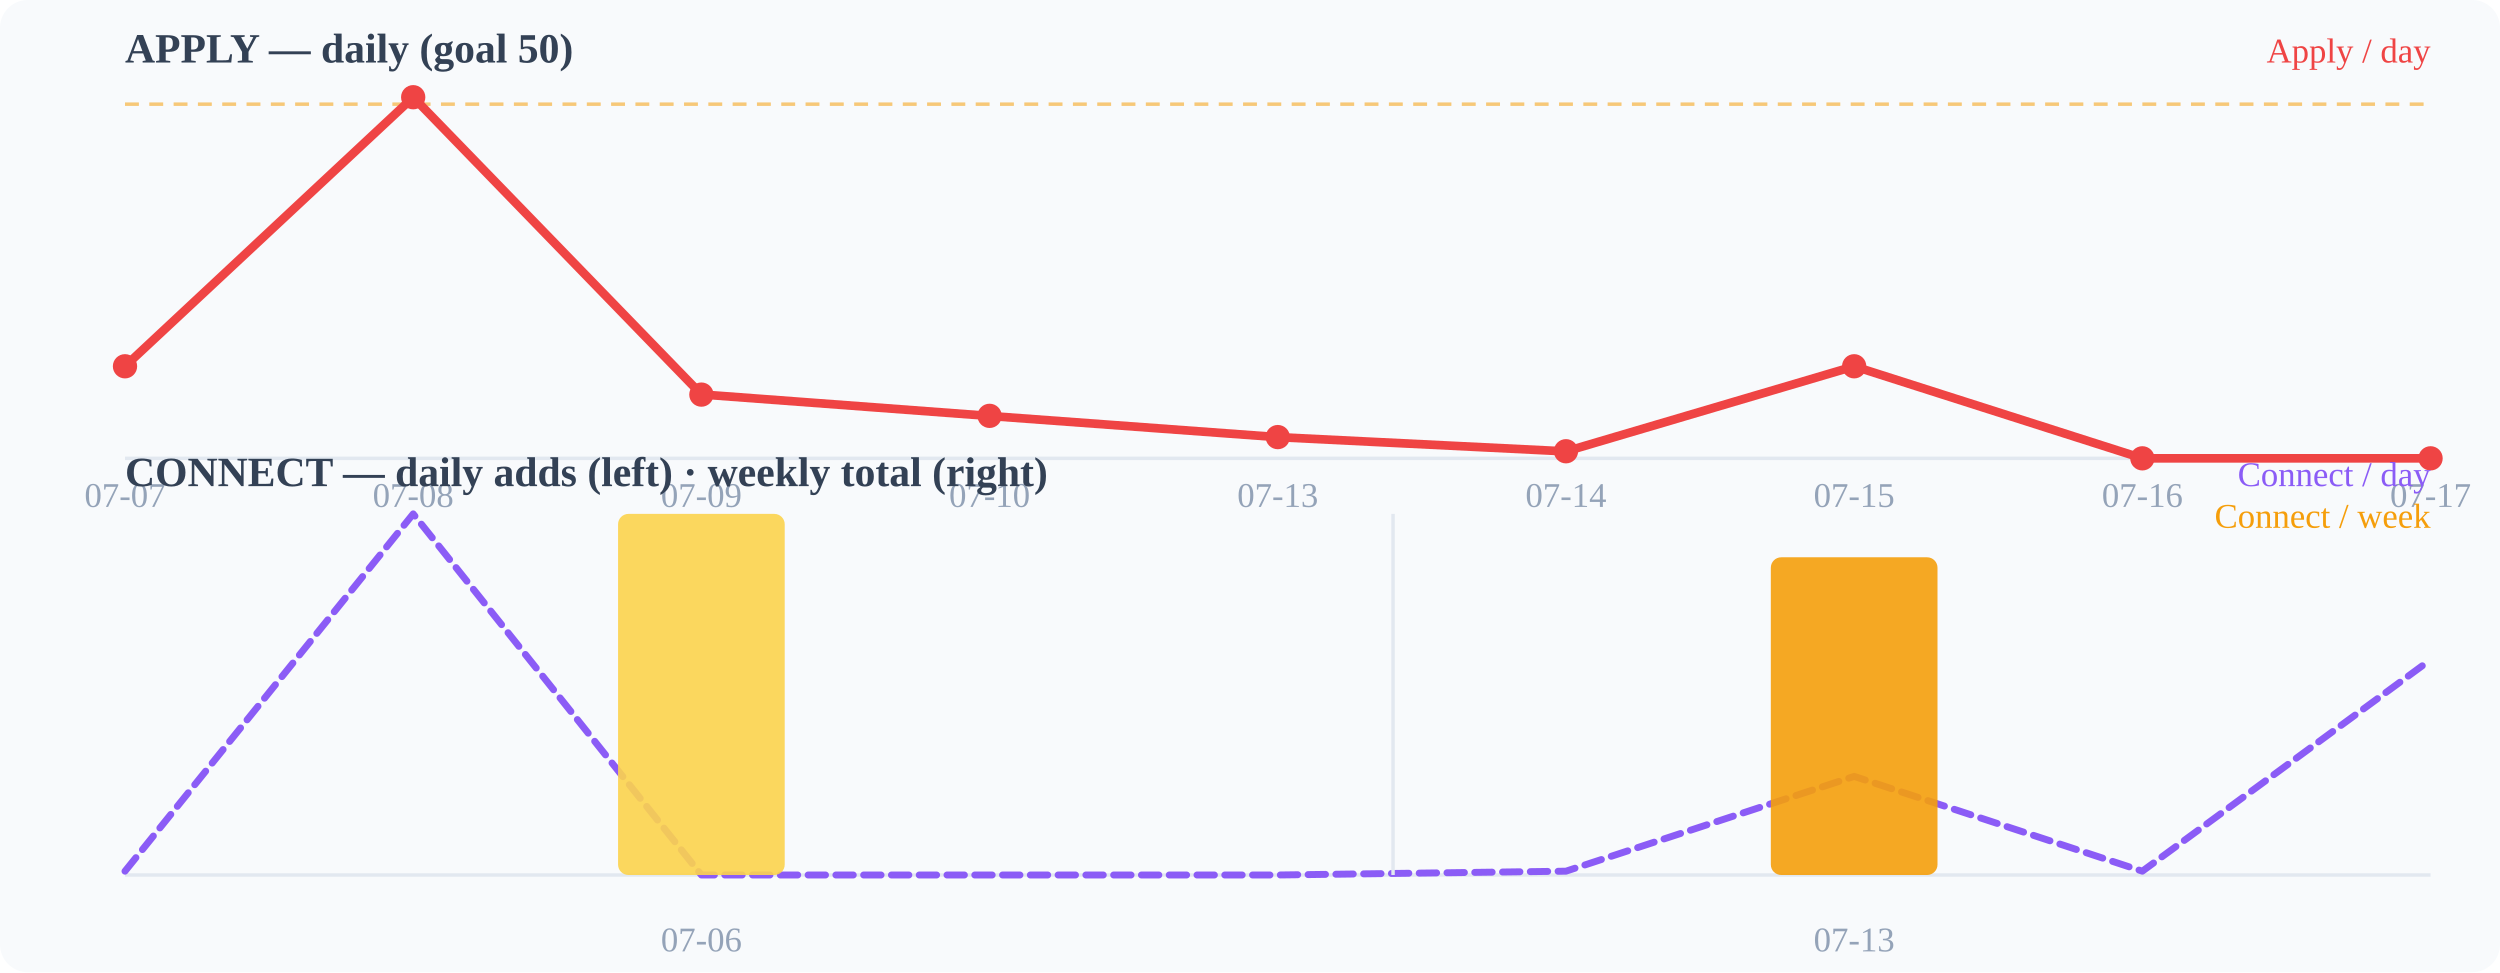
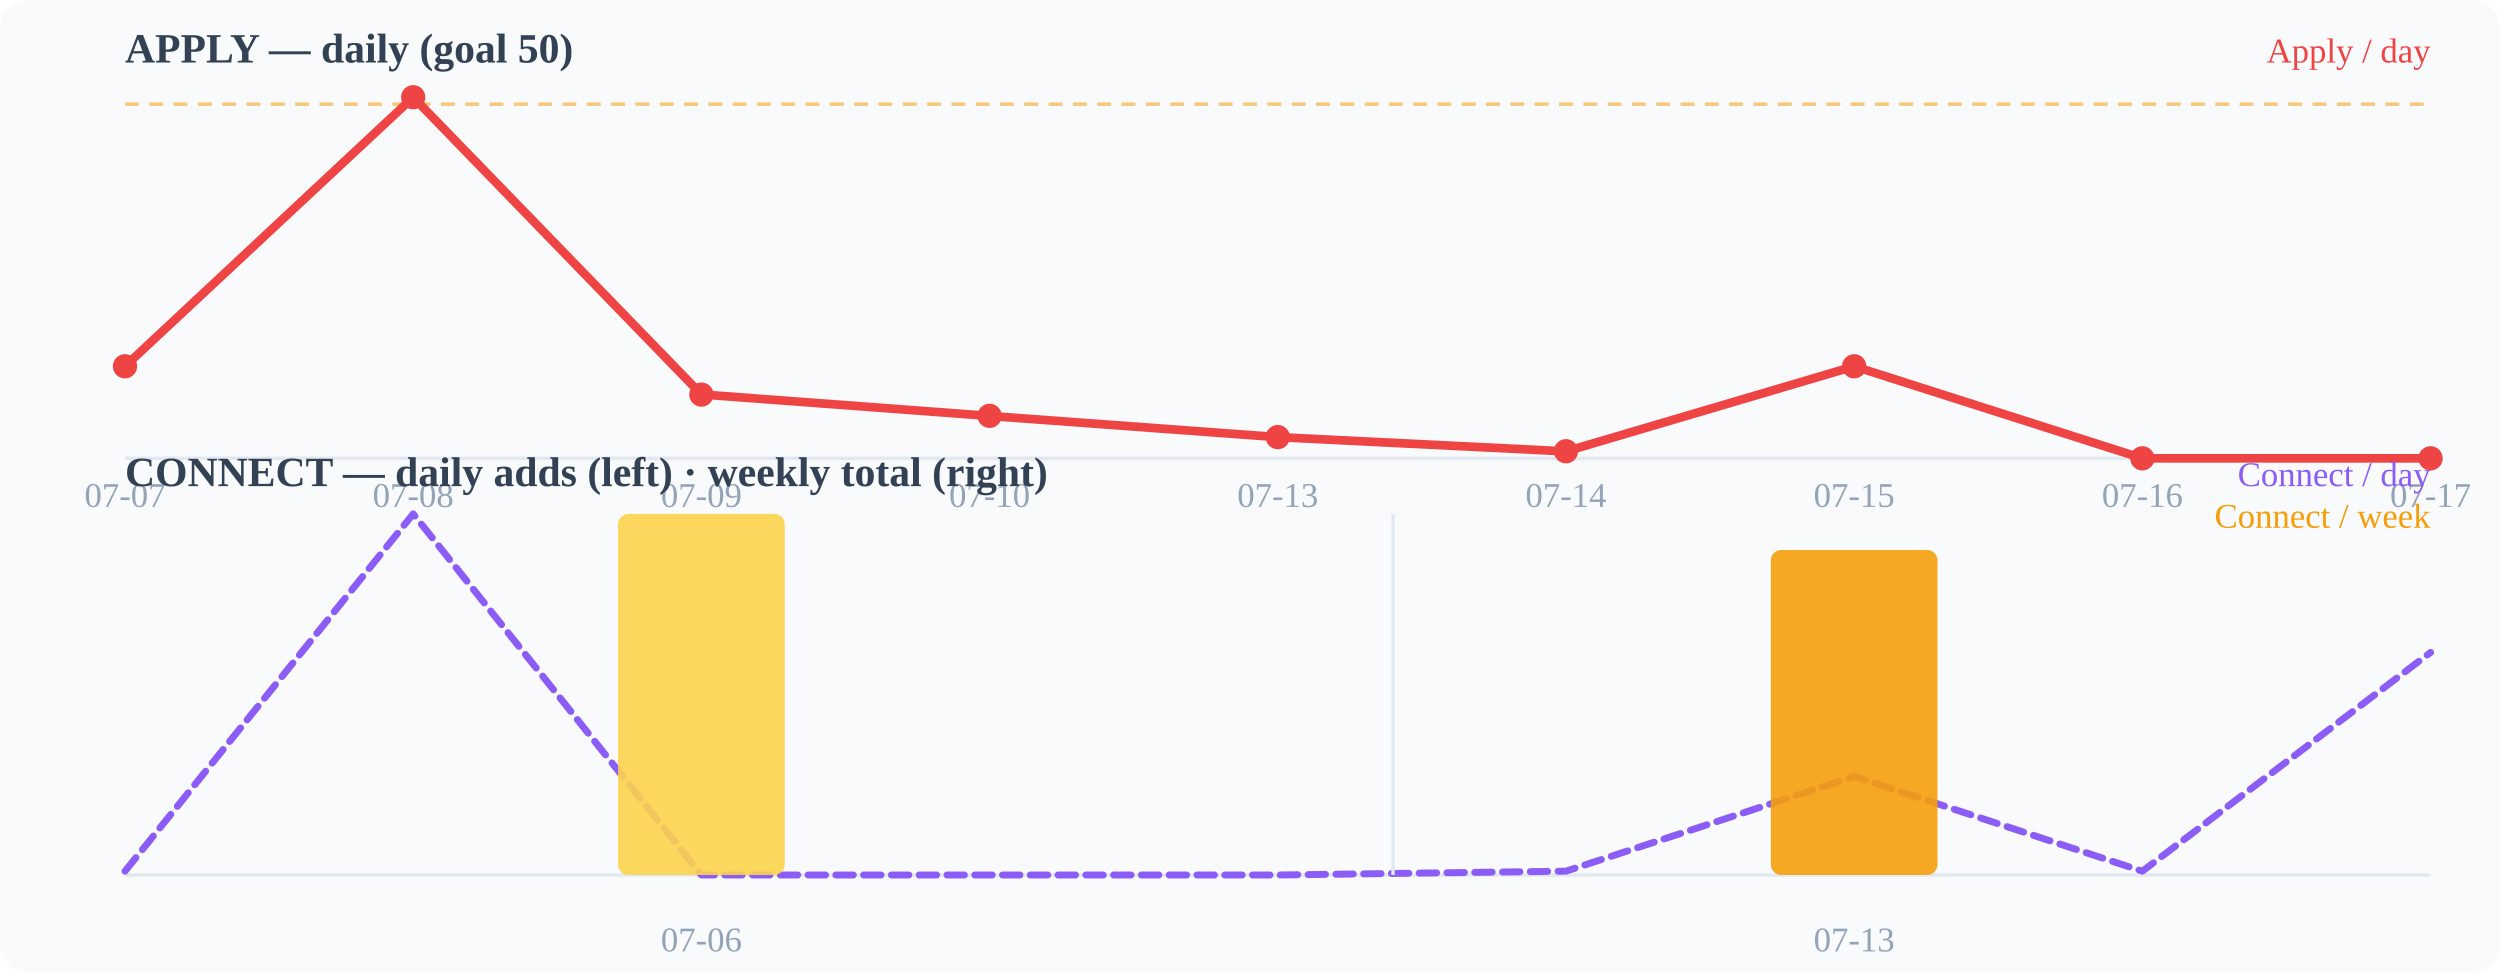
<svg xmlns="http://www.w3.org/2000/svg" width="720" height="280" viewBox="0 0 720 280">
  <rect width="720" height="280" fill="#f8fafc" rx="8" />
  <text x="36" y="18" font-size="12" font-weight="600" fill="#334155">APPLY — daily (goal 50)</text>
  <line x1="36" y1="132" x2="700" y2="132" stroke="#e2e8f0" stroke-width="1" />
  <line x1="36" y1="30.0" x2="700" y2="30.0" stroke="#f59e0b" stroke-width="1" stroke-dasharray="4 3" opacity="0.55" />
  <polyline points="36.0,105.5 119.0,28.0 202.0,113.6 285.0,119.8 368.0,125.9 451.0,130.0 534.0,105.5 617.0,132.0 700.0,132.0" fill="none" stroke="#ef4444" stroke-width="2.5" stroke-linecap="round" stroke-linejoin="round" />
  <circle cx="36" cy="105.49" r="3.5" fill="#ef4444" />
  <circle cx="119" cy="28" r="3.5" fill="#ef4444" />
  <circle cx="202" cy="113.647" r="3.5" fill="#ef4444" />
  <circle cx="285" cy="119.765" r="3.5" fill="#ef4444" />
  <circle cx="368" cy="125.882" r="3.5" fill="#ef4444" />
  <circle cx="451" cy="129.961" r="3.5" fill="#ef4444" />
  <circle cx="534" cy="105.49" r="3.5" fill="#ef4444" />
  <circle cx="617" cy="132" r="3.5" fill="#ef4444" />
  <circle cx="700" cy="132" r="3.5" fill="#ef4444" />
  <text x="36" y="146" font-size="10" fill="#94a3b8" text-anchor="middle">07-07</text>
  <text x="119" y="146" font-size="10" fill="#94a3b8" text-anchor="middle">07-08</text>
  <text x="202" y="146" font-size="10" fill="#94a3b8" text-anchor="middle">07-09</text>
  <text x="285" y="146" font-size="10" fill="#94a3b8" text-anchor="middle">07-10</text>
  <text x="368" y="146" font-size="10" fill="#94a3b8" text-anchor="middle">07-13</text>
  <text x="451" y="146" font-size="10" fill="#94a3b8" text-anchor="middle">07-14</text>
  <text x="534" y="146" font-size="10" fill="#94a3b8" text-anchor="middle">07-15</text>
  <text x="617" y="146" font-size="10" fill="#94a3b8" text-anchor="middle">07-16</text>
  <text x="700" y="146" font-size="10" fill="#94a3b8" text-anchor="middle">07-17</text>
  <text x="36" y="140" font-size="12" font-weight="600" fill="#334155">CONNECT — daily adds (left) · weekly total (right)</text>
  <line x1="36" y1="252" x2="700" y2="252" stroke="#e2e8f0" stroke-width="1" />
-   <polyline points="36.0,250.9 119.0,148.0 202.0,252.0 285.0,252.0 368.0,252.0 451.0,250.9 534.0,223.6 617.0,250.9 700.0,190.0" fill="none" stroke="#8b5cf6" stroke-width="2" stroke-linecap="round" stroke-linejoin="round" stroke-dasharray="5 3" />
+   <polyline points="36.0,250.9 119.0,148.0 202.0,252.0 285.0,252.0 368.0,252.0 451.0,250.9 534.0,223.6 617.0,250.9 700.0,187.9" fill="none" stroke="#8b5cf6" stroke-width="2" stroke-linecap="round" stroke-linejoin="round" stroke-dasharray="5 3" />
  <rect x="178.0" y="148.0" width="48" height="104.0" rx="3" fill="#fcd34d" opacity="0.9" />
-   <rect x="510.0" y="160.5" width="48" height="91.5" rx="3" fill="#f59e0b" opacity="0.9" />
+   <rect x="510.0" y="158.4" width="48" height="93.6" rx="3" fill="#f59e0b" opacity="0.9" />
  <line x1="401.2" y1="148" x2="401.2" y2="252" stroke="#e2e8f0" stroke-width="1" />
  <text x="202" y="274" font-size="10" fill="#94a3b8" text-anchor="middle">07-06</text>
  <text x="534" y="274" font-size="10" fill="#94a3b8" text-anchor="middle">07-13</text>
  <text x="700" y="18" font-size="10" fill="#ef4444" text-anchor="end">Apply / day</text>
  <text x="700" y="140" font-size="10" fill="#8b5cf6" text-anchor="end">Connect / day</text>
  <text x="700" y="152" font-size="10" fill="#f59e0b" text-anchor="end">Connect / week</text>
</svg>
